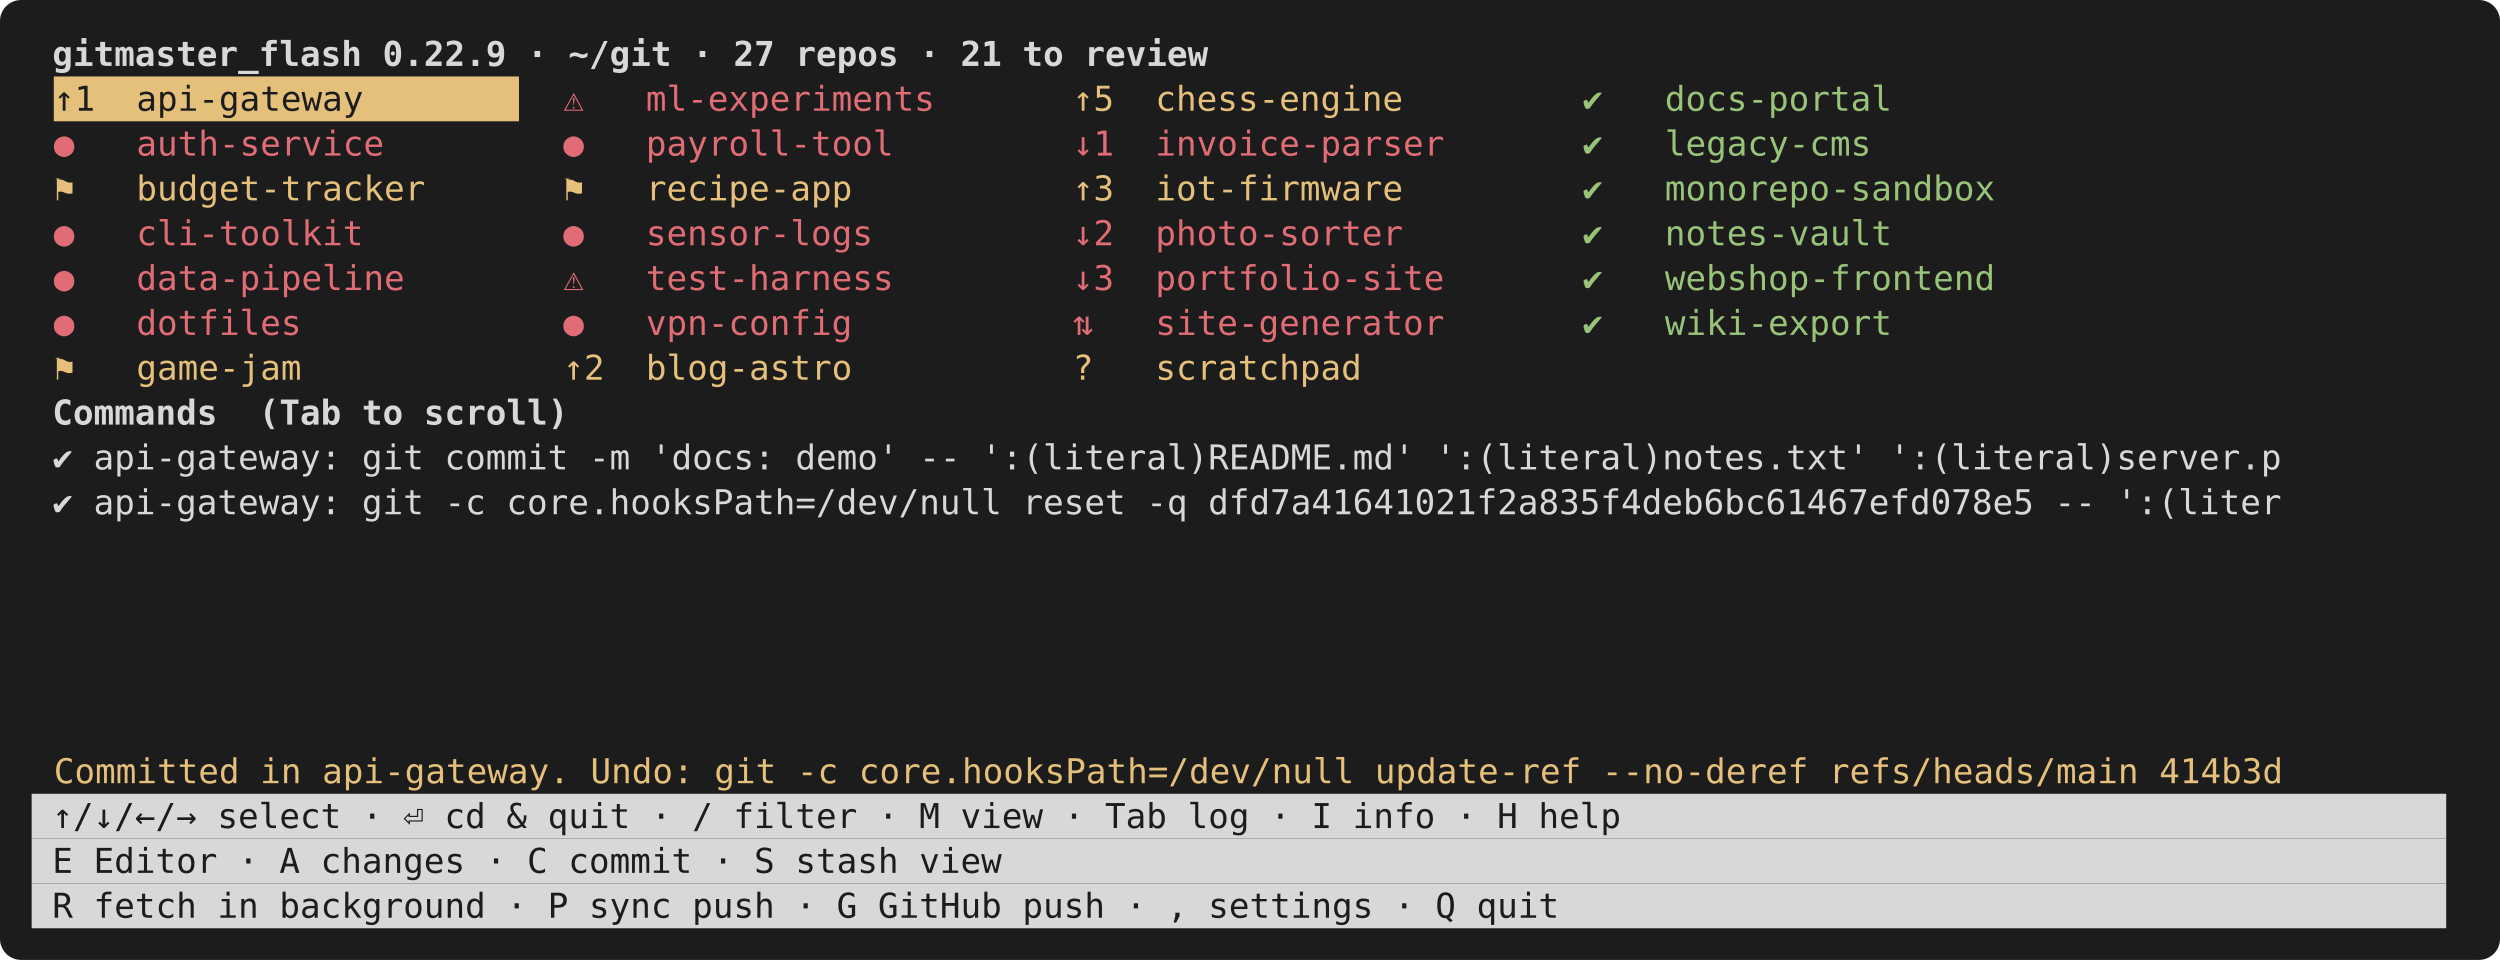
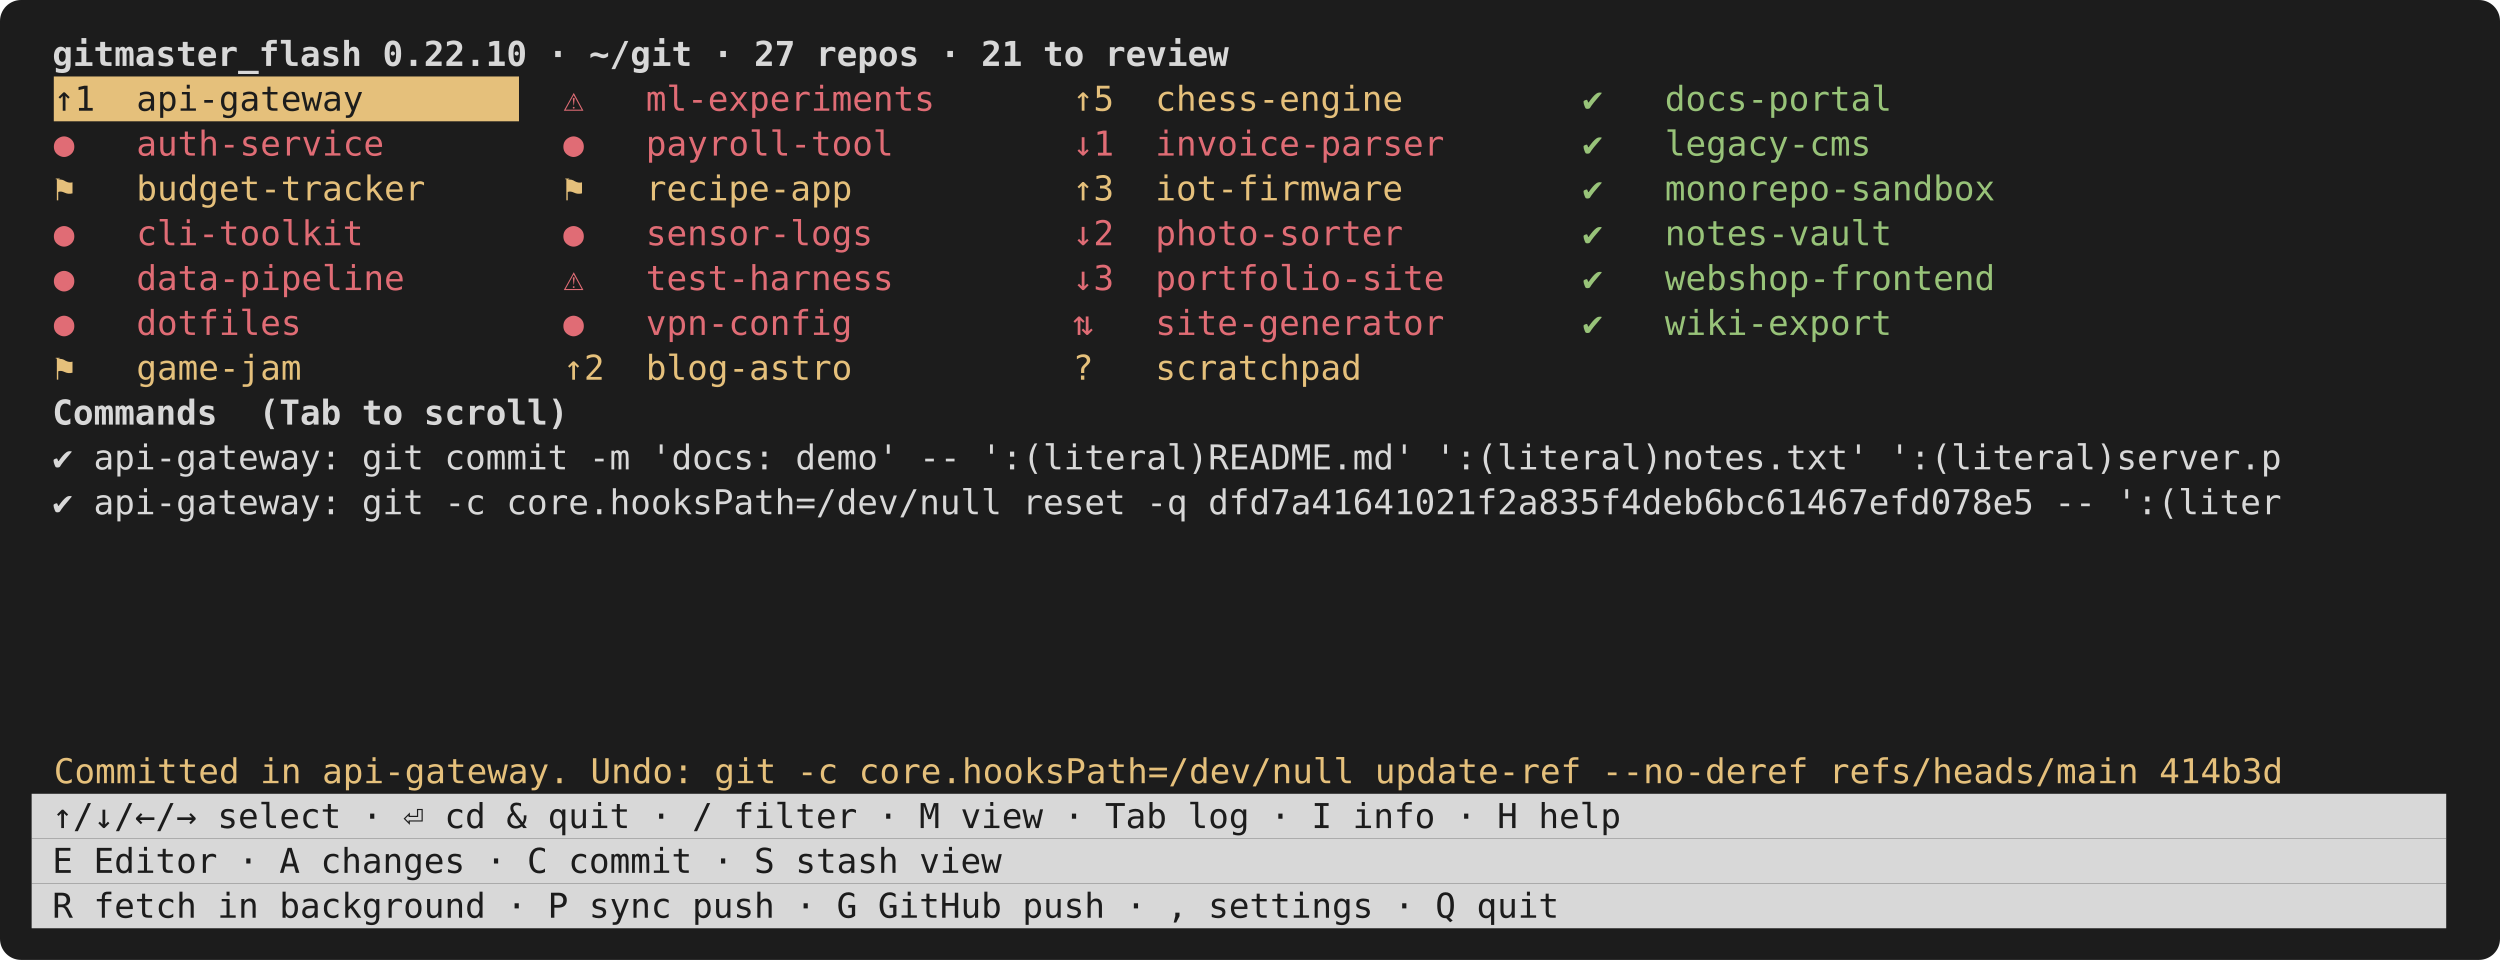
<svg xmlns="http://www.w3.org/2000/svg" viewBox="0 0 948 364" width="948" height="364" font-family="ui-monospace,SFMono-Regular,Menlo,Consolas,monospace" font-size="13">
  <rect width="948" height="364" rx="8" fill="#1c1c1c" />
-   <text x="12.0" y="25.0" fill="#d8d8d8" font-weight="bold" xml:space="preserve"> gitmaster_flash 0.22.9 · ~/git · 27 repos · 21 to review                                                    </text>
+   <text x="12.0" y="25.0" fill="#d8d8d8" font-weight="bold" xml:space="preserve"> gitmaster_flash 0.22.10 · ~/git · 27 repos · 21 to review                                                   </text>
  <rect x="20.4" y="29.0" width="176.4" height="17.0" fill="#e5c07b" />
  <text x="20.4" y="42.0" fill="#1c1c1c" xml:space="preserve">↑1  api-gateway      </text>
  <text x="213.6" y="42.0" fill="#e06c75" xml:space="preserve">⚠   ml-experiments   </text>
  <text x="406.8" y="42.0" fill="#e5c07b" xml:space="preserve">↑5  chess-engine     </text>
  <text x="600.0" y="42.0" fill="#98c379" xml:space="preserve">✔   docs-portal      </text>
  <text x="20.4" y="59.0" fill="#e06c75" xml:space="preserve">●   auth-service     </text>
  <text x="213.6" y="59.0" fill="#e06c75" xml:space="preserve">●   payroll-tool     </text>
  <text x="406.8" y="59.0" fill="#e06c75" xml:space="preserve">↓1  invoice-parser   </text>
  <text x="600.0" y="59.0" fill="#98c379" xml:space="preserve">✔   legacy-cms       </text>
  <text x="20.4" y="76.0" fill="#e5c07b" xml:space="preserve">⚑   budget-tracker   </text>
  <text x="213.6" y="76.0" fill="#e5c07b" xml:space="preserve">⚑   recipe-app       </text>
  <text x="406.8" y="76.0" fill="#e5c07b" xml:space="preserve">↑3  iot-firmware     </text>
  <text x="600.0" y="76.0" fill="#98c379" xml:space="preserve">✔   monorepo-sandbox </text>
  <text x="20.4" y="93.0" fill="#e06c75" xml:space="preserve">●   cli-toolkit      </text>
  <text x="213.6" y="93.0" fill="#e06c75" xml:space="preserve">●   sensor-logs      </text>
  <text x="406.8" y="93.0" fill="#e06c75" xml:space="preserve">↓2  photo-sorter     </text>
  <text x="600.0" y="93.0" fill="#98c379" xml:space="preserve">✔   notes-vault      </text>
  <text x="20.4" y="110.0" fill="#e06c75" xml:space="preserve">●   data-pipeline    </text>
  <text x="213.6" y="110.0" fill="#e06c75" xml:space="preserve">⚠   test-harness     </text>
  <text x="406.8" y="110.0" fill="#e06c75" xml:space="preserve">↓3  portfolio-site   </text>
  <text x="600.0" y="110.0" fill="#98c379" xml:space="preserve">✔   webshop-frontend </text>
  <text x="20.4" y="127.0" fill="#e06c75" xml:space="preserve">●   dotfiles         </text>
  <text x="213.6" y="127.0" fill="#e06c75" xml:space="preserve">●   vpn-config       </text>
  <text x="406.8" y="127.0" fill="#e06c75" xml:space="preserve">⇅   site-generator   </text>
  <text x="600.0" y="127.0" fill="#98c379" xml:space="preserve">✔   wiki-export      </text>
  <text x="20.4" y="144.0" fill="#e5c07b" xml:space="preserve">⚑   game-jam         </text>
  <text x="213.6" y="144.0" fill="#e5c07b" xml:space="preserve">↑2  blog-astro       </text>
  <text x="406.8" y="144.0" fill="#e5c07b" xml:space="preserve">?   scratchpad       </text>
  <text x="12.0" y="161.0" fill="#d8d8d8" font-weight="bold" xml:space="preserve"> Commands  (Tab to scroll)</text>
  <text x="12.0" y="178.0" fill="#d8d8d8" xml:space="preserve"> ✔ api-gateway: git commit -m 'docs: demo' -- ':(literal)README.md' ':(literal)notes.txt' ':(literal)server.p </text>
  <text x="12.0" y="195.0" fill="#d8d8d8" xml:space="preserve"> ✔ api-gateway: git -c core.hooksPath=/dev/null reset -q dfd7a41641021f2a835f4deb6bc61467efd078e5 -- ':(liter </text>
  <text x="20.4" y="297.0" fill="#e5c07b" xml:space="preserve">Committed in api-gateway. Undo: git -c core.hooksPath=/dev/null update-ref --no-deref refs/heads/main 414b3d</text>
  <rect x="12.0" y="301.0" width="915.6" height="17.0" fill="#d8d8d8" />
  <text x="12.0" y="314.0" fill="#1c1c1c" xml:space="preserve"> ↑/↓/←/→ select · ⏎ cd &amp; quit · / filter · M view · Tab log · I info · H help                                </text>
  <rect x="12.0" y="318.0" width="915.6" height="17.0" fill="#d8d8d8" />
  <text x="12.0" y="331.0" fill="#1c1c1c" xml:space="preserve"> E Editor · A changes · C commit · S stash view                                                              </text>
  <rect x="12.0" y="335.0" width="915.6" height="17.0" fill="#d8d8d8" />
  <text x="12.0" y="348.0" fill="#1c1c1c" xml:space="preserve"> R fetch in background · P sync push · G GitHub push · , settings · Q quit                                   </text>
</svg>
